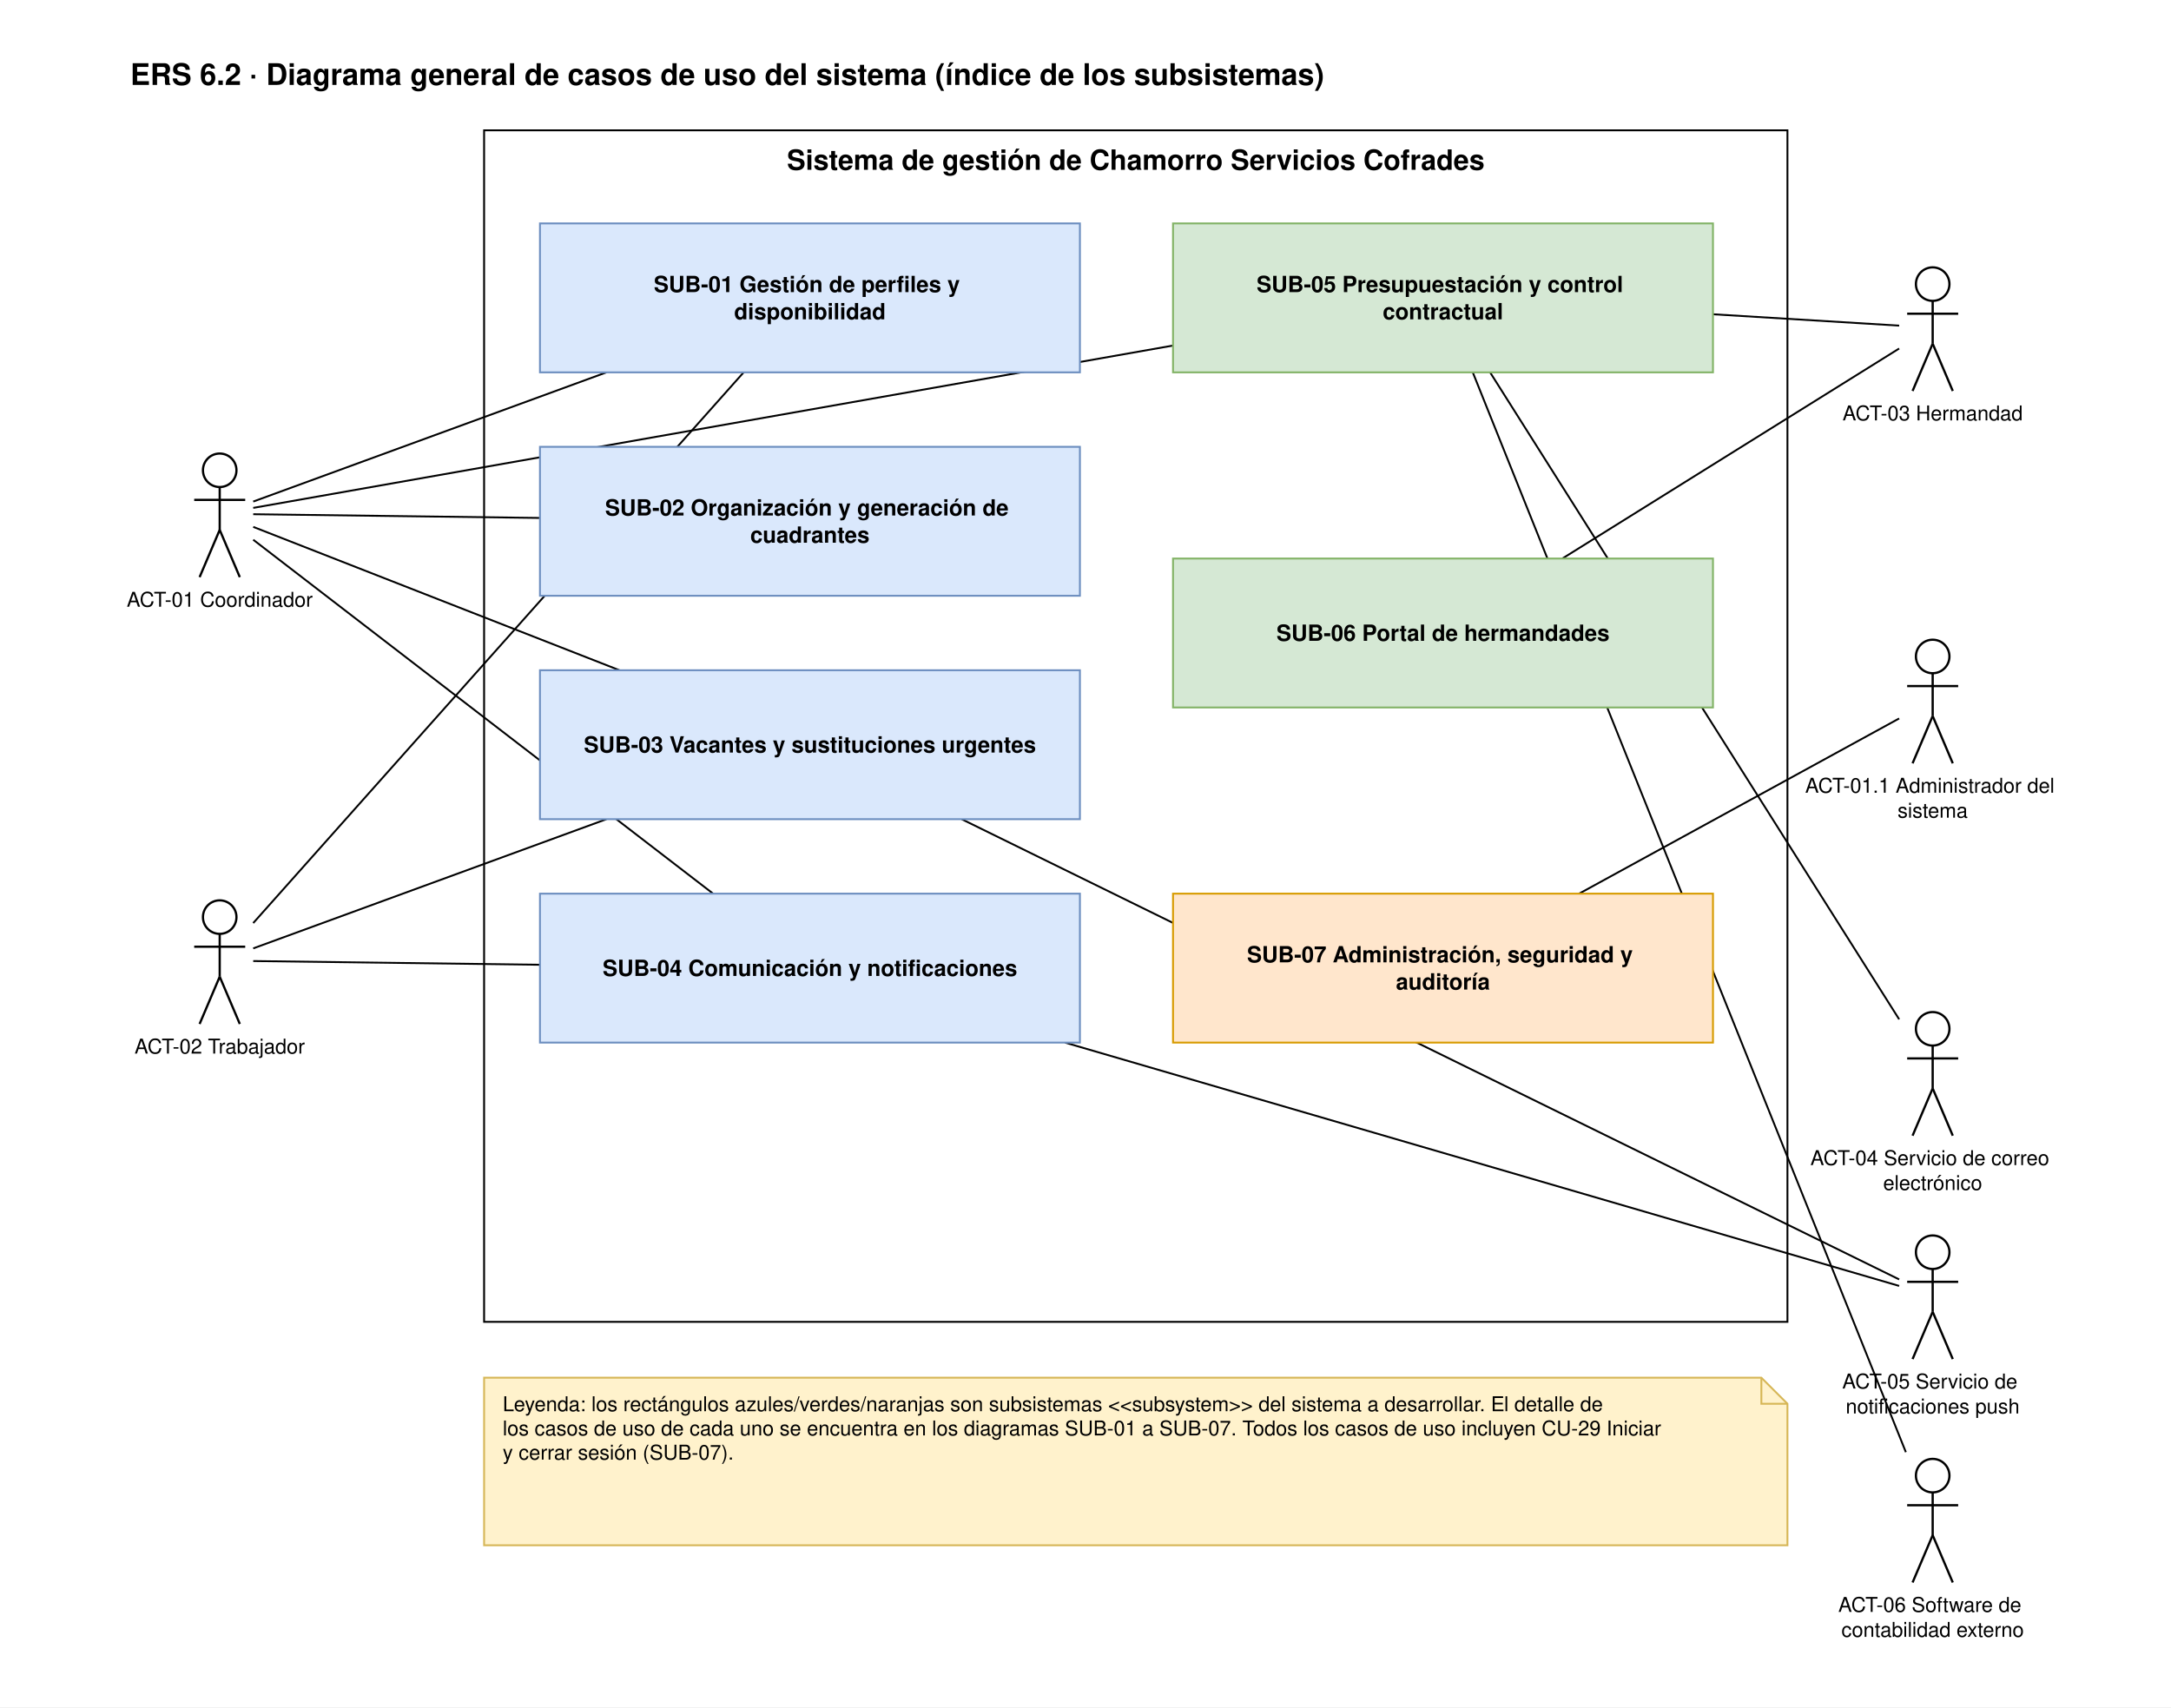
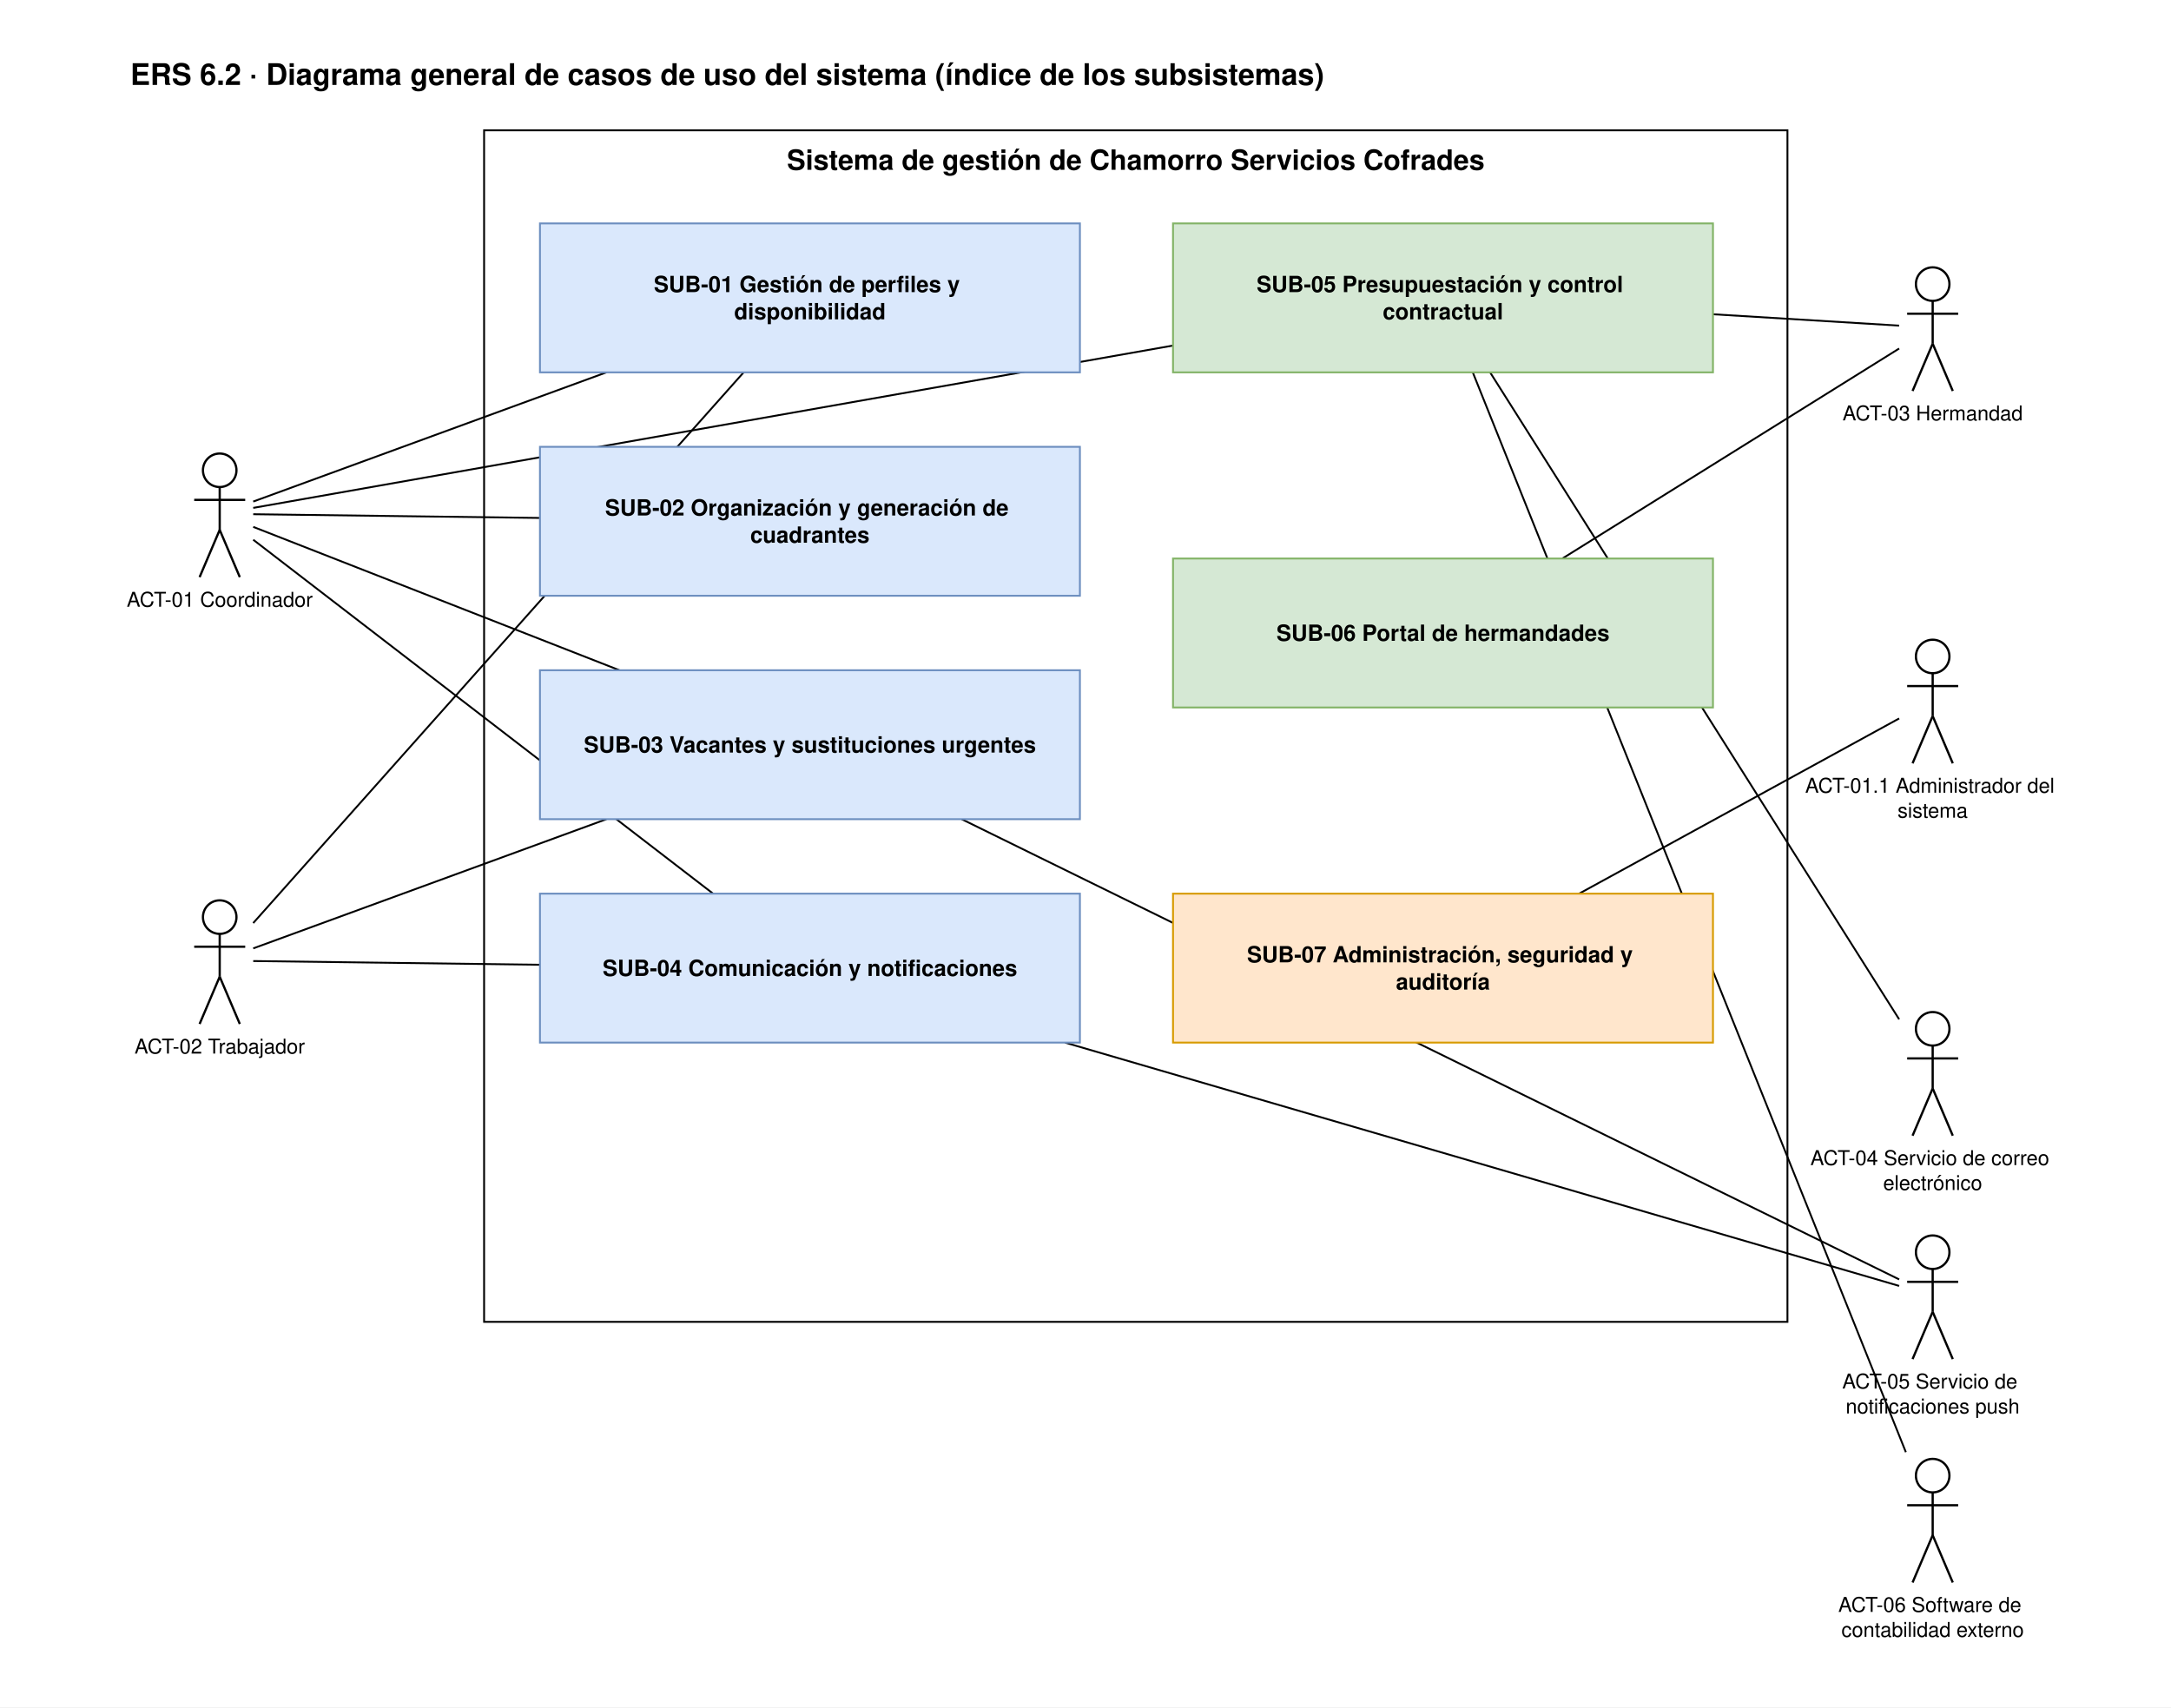
<svg xmlns="http://www.w3.org/2000/svg" viewBox="20.0 -10.0 1166.0 917.0" width="1166" height="917">
  <rect x="20.0" y="-10.0" width="1166.0" height="917.0" fill="#ffffff" />
  <line x1="156.0" y1="259.4" x2="345.7" y2="190.0" stroke="#000000" stroke-width="1" />
  <line x1="156.0" y1="266.2" x2="310.0" y2="268.2" stroke="#000000" stroke-width="1" />
  <line x1="156.0" y1="273.0" x2="352.7" y2="350.0" stroke="#000000" stroke-width="1" />
  <line x1="156.0" y1="279.9" x2="403.0" y2="470.0" stroke="#000000" stroke-width="1" />
  <line x1="156.0" y1="262.8" x2="650.0" y2="175.6" stroke="#000000" stroke-width="1" />
  <line x1="156.0" y1="485.8" x2="419.4" y2="190.0" stroke="#000000" stroke-width="1" />
  <line x1="156.0" y1="499.4" x2="345.7" y2="430.0" stroke="#000000" stroke-width="1" />
  <line x1="156.0" y1="506.2" x2="310.0" y2="508.2" stroke="#000000" stroke-width="1" />
  <line x1="1040.0" y1="164.9" x2="940.0" y2="158.8" stroke="#000000" stroke-width="1" />
  <line x1="1040.0" y1="177.2" x2="859.1" y2="290.0" stroke="#000000" stroke-width="1" />
  <line x1="1040.0" y1="375.9" x2="868.1" y2="470.0" stroke="#000000" stroke-width="1" />
  <line x1="1040.0" y1="537.5" x2="820.3" y2="190.0" stroke="#000000" stroke-width="1" />
  <line x1="1040.0" y1="677.2" x2="536.5" y2="430.0" stroke="#000000" stroke-width="1" />
  <line x1="1040.0" y1="680.7" x2="592.0" y2="550.0" stroke="#000000" stroke-width="1" />
  <line x1="1043.6" y1="770.0" x2="811.0" y2="190.0" stroke="#000000" stroke-width="1" />
  <text x="90.0" y="35.6" font-family="Helvetica, Arial, sans-serif" font-size="16" text-anchor="start" fill="#000000" font-weight="bold">ERS 6.2 · Diagrama general de casos de uso del sistema (índice de los subsistemas)</text>
  <rect x="280.0" y="60.0" width="700.0" height="640.0" fill="none" stroke="#000000" stroke-width="1" />
  <text x="630.0" y="81.2" font-family="Helvetica, Arial, sans-serif" font-size="15" text-anchor="middle" fill="#000000" font-weight="bold">
    <tspan x="630.0">Sistema de gestión de Chamorro Servicios Cofrades</tspan>
  </text>
  <rect x="310.0" y="110.0" width="290.0" height="80.0" fill="#dae8fc" stroke="#6c8ebf" stroke-width="1" />
  <text x="455.0" y="146.9" font-family="Helvetica, Arial, sans-serif" font-size="12" text-anchor="middle" fill="#000000" font-weight="bold">
    <tspan x="455.0">SUB-01 Gestión de perfiles y</tspan>
    <tspan x="455.0" dy="14.6">disponibilidad</tspan>
  </text>
  <rect x="310.0" y="230.0" width="290.0" height="80.0" fill="#dae8fc" stroke="#6c8ebf" stroke-width="1" />
  <text x="455.0" y="266.9" font-family="Helvetica, Arial, sans-serif" font-size="12" text-anchor="middle" fill="#000000" font-weight="bold">
    <tspan x="455.0">SUB-02 Organización y generación de</tspan>
    <tspan x="455.0" dy="14.6">cuadrantes</tspan>
  </text>
  <rect x="310.0" y="350.0" width="290.0" height="80.0" fill="#dae8fc" stroke="#6c8ebf" stroke-width="1" />
  <text x="455.0" y="394.2" font-family="Helvetica, Arial, sans-serif" font-size="12" text-anchor="middle" fill="#000000" font-weight="bold">
    <tspan x="455.0">SUB-03 Vacantes y sustituciones urgentes</tspan>
  </text>
  <rect x="310.0" y="470.0" width="290.0" height="80.0" fill="#dae8fc" stroke="#6c8ebf" stroke-width="1" />
  <text x="455.0" y="514.2" font-family="Helvetica, Arial, sans-serif" font-size="12" text-anchor="middle" fill="#000000" font-weight="bold">
    <tspan x="455.0">SUB-04 Comunicación y notificaciones</tspan>
  </text>
  <rect x="650.0" y="110.0" width="290.0" height="80.0" fill="#d5e8d4" stroke="#82b366" stroke-width="1" />
  <text x="795.0" y="146.9" font-family="Helvetica, Arial, sans-serif" font-size="12" text-anchor="middle" fill="#000000" font-weight="bold">
    <tspan x="795.0">SUB-05 Presupuestación y control</tspan>
    <tspan x="795.0" dy="14.6">contractual</tspan>
  </text>
  <rect x="650.0" y="290.0" width="290.0" height="80.0" fill="#d5e8d4" stroke="#82b366" stroke-width="1" />
  <text x="795.0" y="334.2" font-family="Helvetica, Arial, sans-serif" font-size="12" text-anchor="middle" fill="#000000" font-weight="bold">
    <tspan x="795.0">SUB-06 Portal de hermandades</tspan>
  </text>
  <rect x="650.0" y="470.0" width="290.0" height="80.0" fill="#ffe6cc" stroke="#d79b00" stroke-width="1" />
  <text x="795.0" y="506.9" font-family="Helvetica, Arial, sans-serif" font-size="12" text-anchor="middle" fill="#000000" font-weight="bold">
    <tspan x="795.0">SUB-07 Administración, seguridad y</tspan>
    <tspan x="795.0" dy="14.6">auditoría</tspan>
  </text>
  <circle cx="138.0" cy="242.6" r="9.0" fill="#ffffff" stroke="#000000" stroke-width="1.2" />
  <line x1="138.0" y1="251.6" x2="138.0" y2="274.6" stroke="#000000" stroke-width="1.2" />
  <line x1="124.3" y1="258.5" x2="151.7" y2="258.5" stroke="#000000" stroke-width="1.2" />
  <line x1="138.0" y1="274.6" x2="127.2" y2="300.0" stroke="#000000" stroke-width="1.2" />
  <line x1="138.0" y1="274.6" x2="148.8" y2="300.0" stroke="#000000" stroke-width="1.2" />
  <text x="138.0" y="315.9" font-family="Helvetica, Arial, sans-serif" font-size="11" text-anchor="middle" fill="#000000">
    <tspan x="138.0">ACT-01 Coordinador</tspan>
  </text>
  <circle cx="138.0" cy="482.6" r="9.0" fill="#ffffff" stroke="#000000" stroke-width="1.2" />
  <line x1="138.0" y1="491.6" x2="138.0" y2="514.6" stroke="#000000" stroke-width="1.2" />
  <line x1="124.3" y1="498.5" x2="151.7" y2="498.5" stroke="#000000" stroke-width="1.2" />
  <line x1="138.0" y1="514.6" x2="127.2" y2="540.0" stroke="#000000" stroke-width="1.2" />
  <line x1="138.0" y1="514.6" x2="148.8" y2="540.0" stroke="#000000" stroke-width="1.2" />
  <text x="138.0" y="555.9" font-family="Helvetica, Arial, sans-serif" font-size="11" text-anchor="middle" fill="#000000">
    <tspan x="138.0">ACT-02 Trabajador</tspan>
  </text>
  <circle cx="1058.0" cy="142.6" r="9.0" fill="#ffffff" stroke="#000000" stroke-width="1.2" />
  <line x1="1058.0" y1="151.6" x2="1058.0" y2="174.6" stroke="#000000" stroke-width="1.2" />
  <line x1="1044.3" y1="158.5" x2="1071.7" y2="158.5" stroke="#000000" stroke-width="1.2" />
  <line x1="1058.0" y1="174.6" x2="1047.2" y2="200.0" stroke="#000000" stroke-width="1.2" />
  <line x1="1058.0" y1="174.6" x2="1068.8" y2="200.0" stroke="#000000" stroke-width="1.2" />
  <text x="1058.0" y="215.8" font-family="Helvetica, Arial, sans-serif" font-size="11" text-anchor="middle" fill="#000000">
    <tspan x="1058.0">ACT-03 Hermandad</tspan>
  </text>
  <circle cx="1058.0" cy="342.6" r="9.0" fill="#ffffff" stroke="#000000" stroke-width="1.2" />
  <line x1="1058.0" y1="351.6" x2="1058.0" y2="374.6" stroke="#000000" stroke-width="1.2" />
  <line x1="1044.3" y1="358.5" x2="1071.7" y2="358.5" stroke="#000000" stroke-width="1.2" />
  <line x1="1058.0" y1="374.6" x2="1047.2" y2="400.0" stroke="#000000" stroke-width="1.2" />
  <line x1="1058.0" y1="374.6" x2="1068.8" y2="400.0" stroke="#000000" stroke-width="1.2" />
  <text x="1058.0" y="415.8" font-family="Helvetica, Arial, sans-serif" font-size="11" text-anchor="middle" fill="#000000">
    <tspan x="1058.0">ACT-01.1 Administrador del</tspan>
    <tspan x="1058.0" dy="13.4">sistema</tspan>
  </text>
  <circle cx="1058.0" cy="542.6" r="9.0" fill="#ffffff" stroke="#000000" stroke-width="1.2" />
  <line x1="1058.0" y1="551.6" x2="1058.0" y2="574.6" stroke="#000000" stroke-width="1.2" />
  <line x1="1044.3" y1="558.5" x2="1071.7" y2="558.5" stroke="#000000" stroke-width="1.2" />
  <line x1="1058.0" y1="574.6" x2="1047.2" y2="600.0" stroke="#000000" stroke-width="1.2" />
  <line x1="1058.0" y1="574.6" x2="1068.8" y2="600.0" stroke="#000000" stroke-width="1.2" />
  <text x="1058.0" y="615.8" font-family="Helvetica, Arial, sans-serif" font-size="11" text-anchor="middle" fill="#000000">
    <tspan x="1058.0">ACT-04 Servicio de correo</tspan>
    <tspan x="1058.0" dy="13.4">electrónico</tspan>
  </text>
  <circle cx="1058.0" cy="662.6" r="9.0" fill="#ffffff" stroke="#000000" stroke-width="1.2" />
  <line x1="1058.0" y1="671.6" x2="1058.0" y2="694.6" stroke="#000000" stroke-width="1.2" />
  <line x1="1044.3" y1="678.5" x2="1071.7" y2="678.5" stroke="#000000" stroke-width="1.2" />
  <line x1="1058.0" y1="694.6" x2="1047.2" y2="720.0" stroke="#000000" stroke-width="1.2" />
  <line x1="1058.0" y1="694.6" x2="1068.8" y2="720.0" stroke="#000000" stroke-width="1.2" />
  <text x="1058.0" y="735.8" font-family="Helvetica, Arial, sans-serif" font-size="11" text-anchor="middle" fill="#000000">
    <tspan x="1058.0">ACT-05 Servicio de</tspan>
    <tspan x="1058.0" dy="13.4">notificaciones push</tspan>
  </text>
  <circle cx="1058.0" cy="782.6" r="9.0" fill="#ffffff" stroke="#000000" stroke-width="1.2" />
  <line x1="1058.0" y1="791.6" x2="1058.0" y2="814.6" stroke="#000000" stroke-width="1.2" />
  <line x1="1044.3" y1="798.5" x2="1071.7" y2="798.5" stroke="#000000" stroke-width="1.2" />
  <line x1="1058.0" y1="814.6" x2="1047.2" y2="840.0" stroke="#000000" stroke-width="1.2" />
  <line x1="1058.0" y1="814.6" x2="1068.8" y2="840.0" stroke="#000000" stroke-width="1.2" />
  <text x="1058.0" y="855.8" font-family="Helvetica, Arial, sans-serif" font-size="11" text-anchor="middle" fill="#000000">
    <tspan x="1058.0">ACT-06 Software de</tspan>
    <tspan x="1058.0" dy="13.4">contabilidad externo</tspan>
  </text>
-   <polygon points="280.0,730.0 966.0,730.0 980.0,744.0 980.0,820.0 280.0,820.0" fill="#fff2cc" stroke="#d6b656" stroke-width="1" />
-   <polyline points="966.0,730.0 966.0,744.0 980.0,744.0" fill="none" stroke="#d6b656" stroke-width="1" />
-   <text x="290.0" y="748.0" font-family="Helvetica, Arial, sans-serif" font-size="11" text-anchor="start" fill="#000000">Leyenda: los rectángulos azules/verdes/naranjas son subsistemas &lt;&lt;subsystem&gt;&gt; del sistema a desarrollar. El detalle de</text>
-   <text x="290.0" y="761.0" font-family="Helvetica, Arial, sans-serif" font-size="11" text-anchor="start" fill="#000000">los casos de uso de cada uno se encuentra en los diagramas SUB-01 a SUB-07. Todos los casos de uso incluyen CU-29 Iniciar</text>
-   <text x="290.0" y="774.0" font-family="Helvetica, Arial, sans-serif" font-size="11" text-anchor="start" fill="#000000">y cerrar sesión (SUB-07).</text>
</svg>
